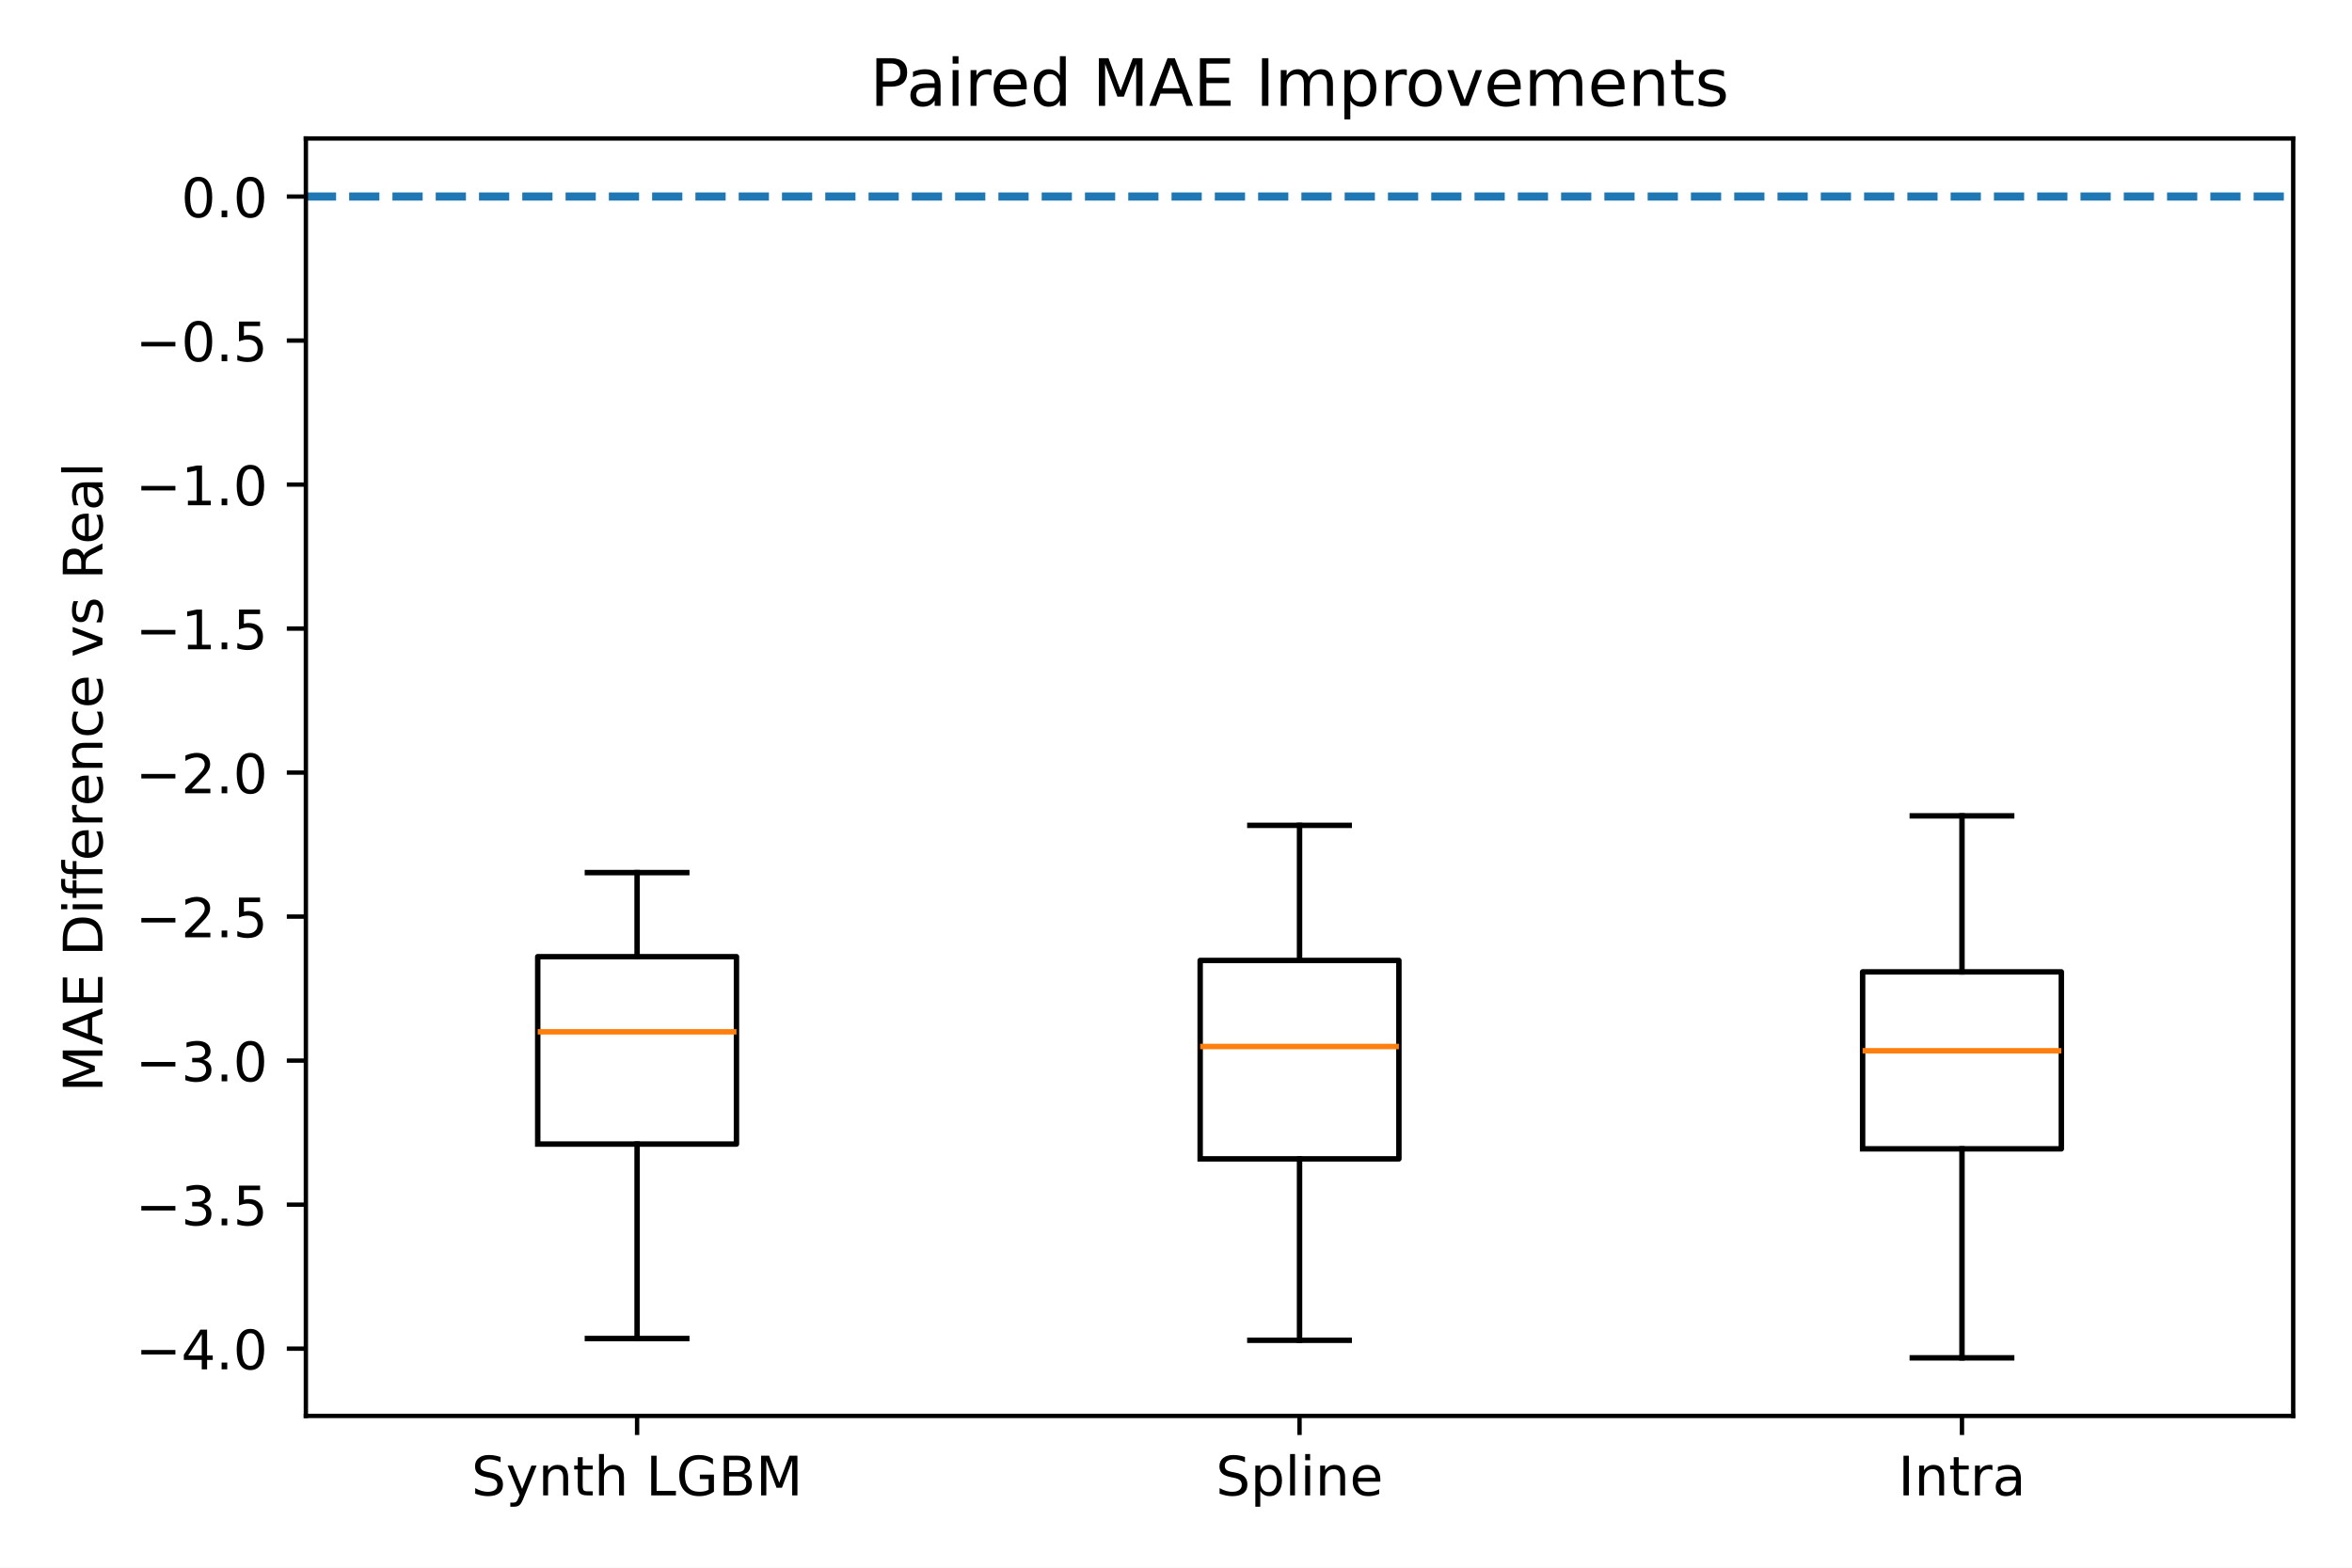
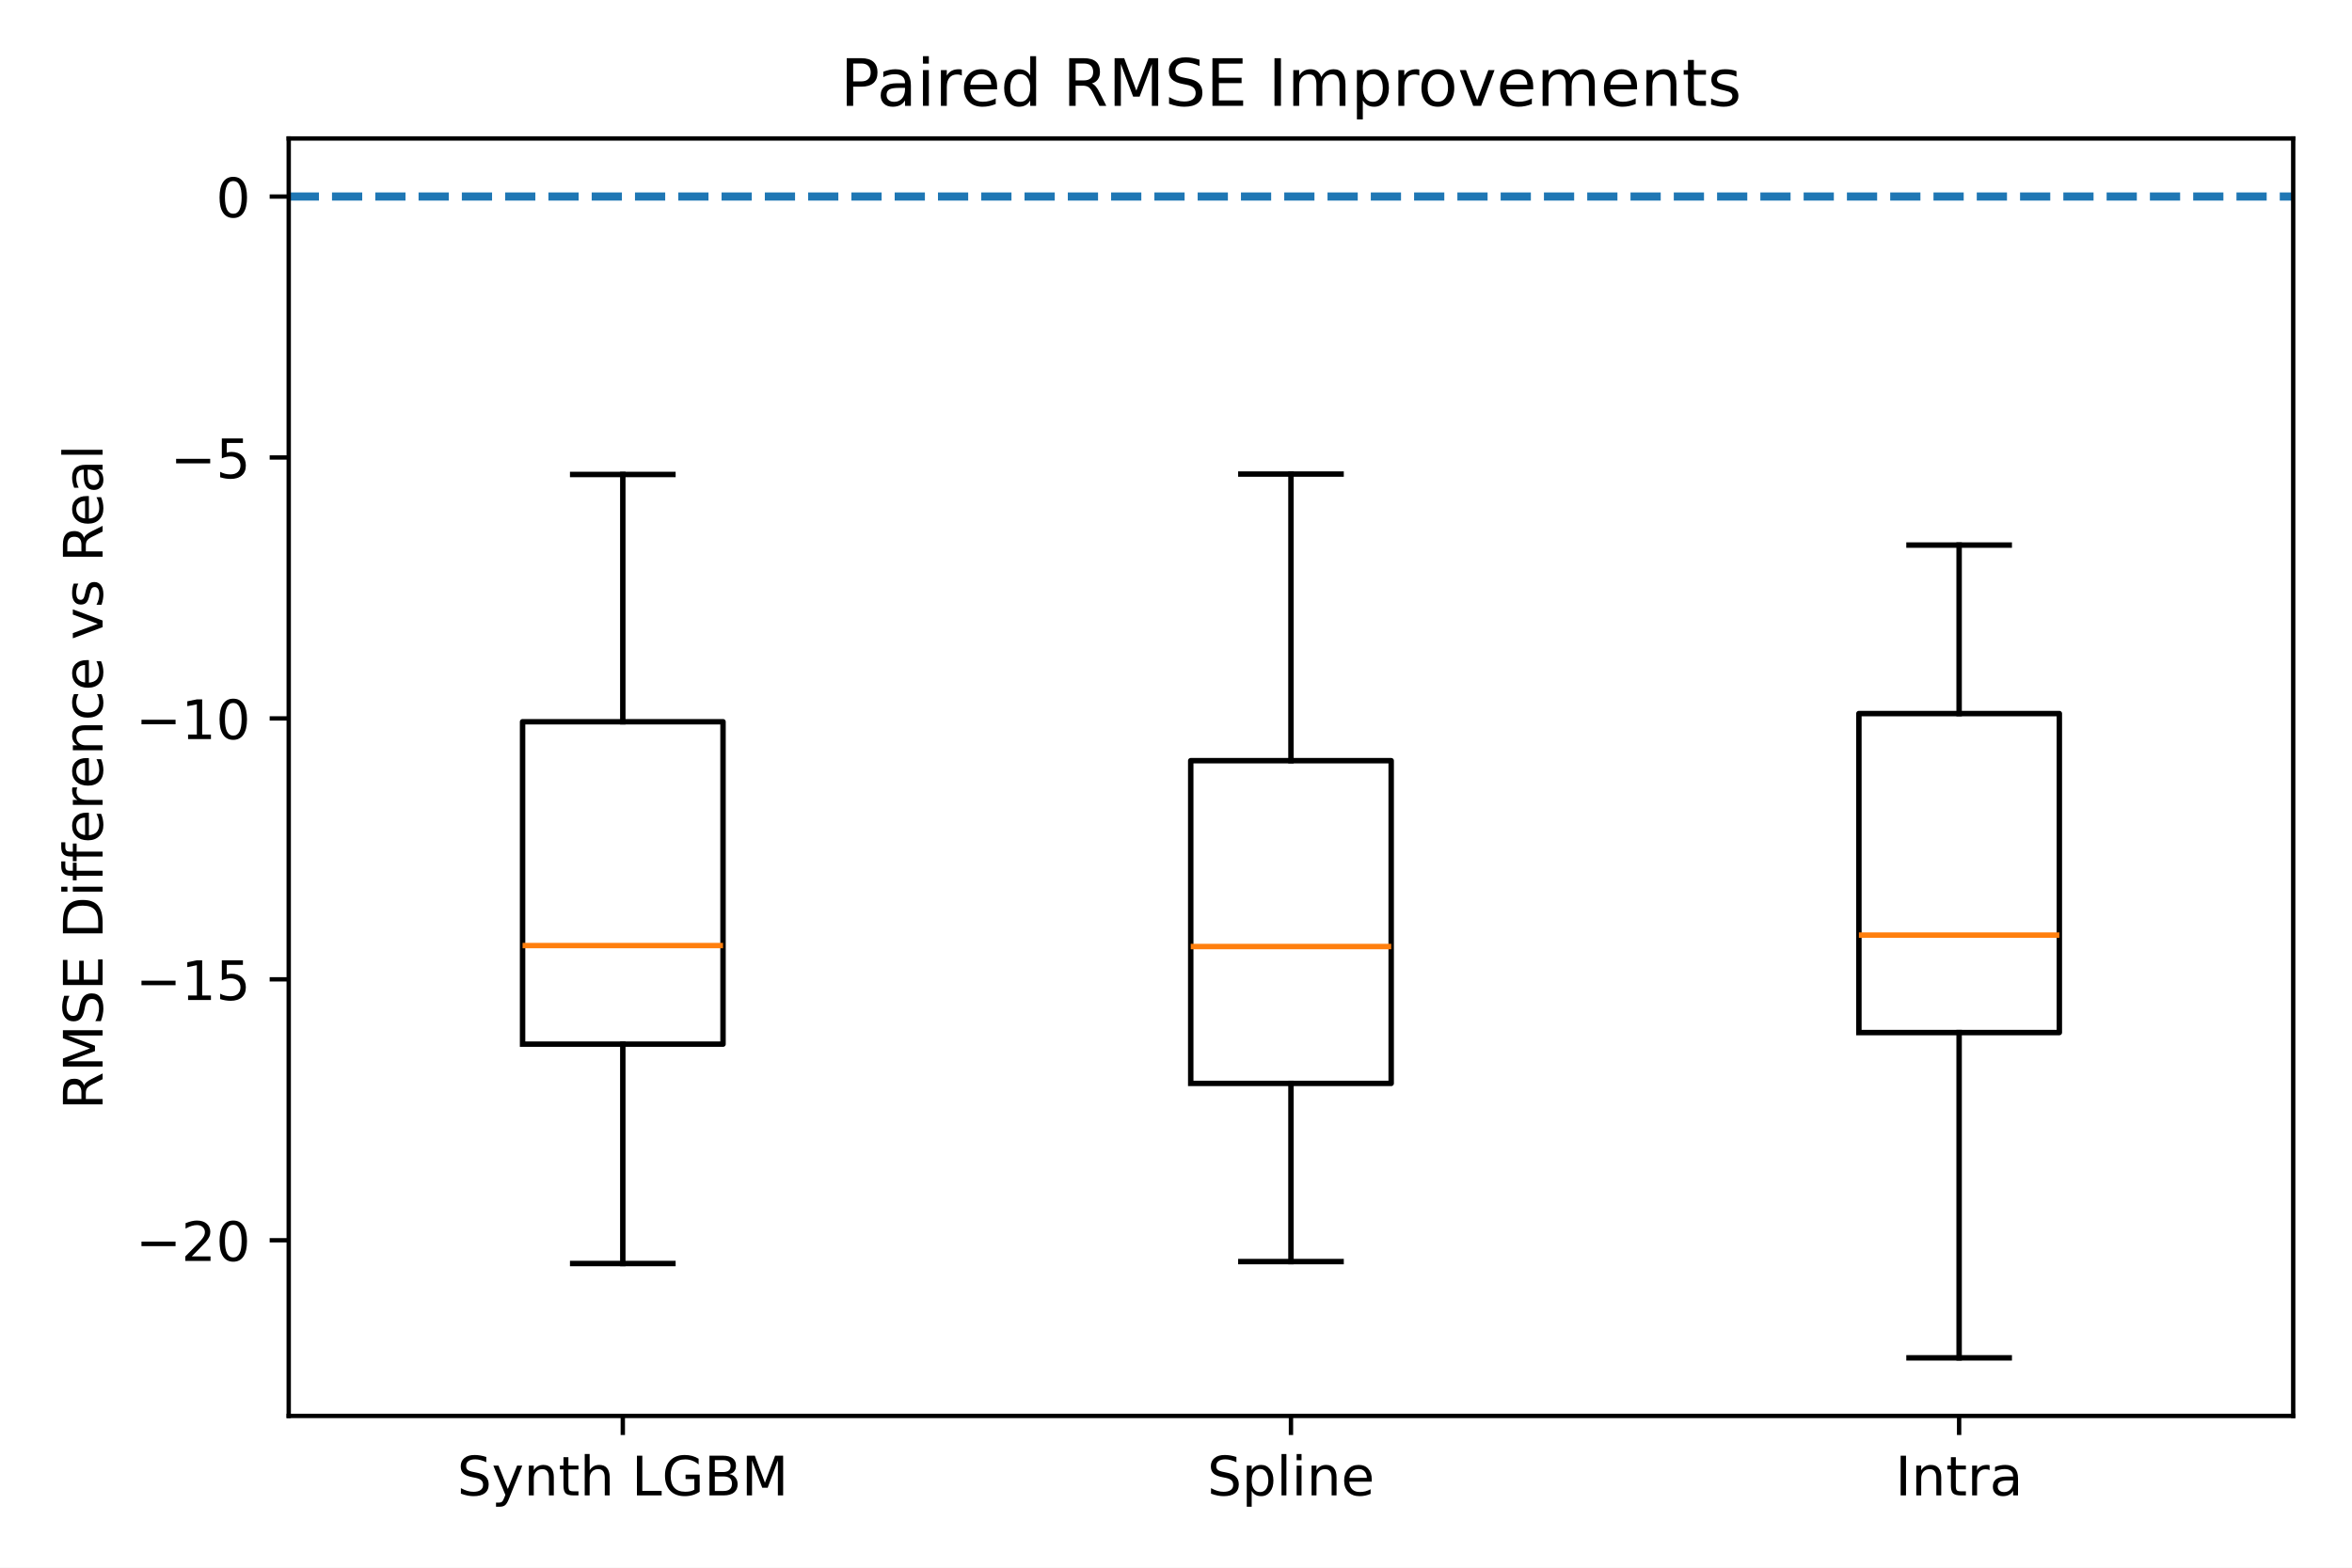
<svg xmlns="http://www.w3.org/2000/svg" xmlns:xlink="http://www.w3.org/1999/xlink" width="432pt" height="288pt" viewBox="0 0 432 288" version="1.1">
  <defs>
    <style type="text/css">*{stroke-linejoin: round; stroke-linecap: butt}</style>
  </defs>
  <g id="figure_1">
    <g id="patch_1">
      <path d="M 0 288  L 432 288  L 432 0  L 0 0  z " style="fill: #ffffff" />
    </g>
    <g id="axes_1">
      <g id="patch_2">
-         <path d="M 56.18 260.12  L 421.2 260.12  L 421.2 25.44  L 56.18 25.44  z " style="fill: #ffffff" />
+         <path d="M 53.03 260.12  L 421.2 260.12  L 421.2 25.44  L 53.03 25.44  z " style="fill: #ffffff" />
      </g>
      <g id="matplotlib.axis_1">
        <g id="xtick_1">
          <g id="line2d_1">
            <defs>
-               <path id="me9c36e8ede" d="M 0 0  L 0 3.5  " style="stroke: #000000; stroke-width: 0.8" />
+               <path id="m89be395b38" d="M 0 0  L 0 3.5  " style="stroke: #000000; stroke-width: 0.8" />
            </defs>
            <g>
-               <use xlink:href="#me9c36e8ede" x="117.017" y="260.12" style="stroke: #000000; stroke-width: 0.8" />
+               <use xlink:href="#m89be395b38" x="114.392" y="260.12" style="stroke: #000000; stroke-width: 0.8" />
            </g>
          </g>
          <g id="text_1">
-             <g transform="translate(86.59167 274.7184) scale(0.1 -0.1)">
+             <g transform="translate(83.96667 274.7184) scale(0.1 -0.1)">
              <defs>
                <path id="DejaVuSans-53" d="M 3425 4513  L 3425 3897  Q 3066 4069 2747 4153  Q 2428 4238 2131 4238  Q 1616 4238 1336 4038  Q 1056 3838 1056 3469  Q 1056 3159 1242 3001  Q 1428 2844 1947 2747  L 2328 2669  Q 3034 2534 3370 2195  Q 3706 1856 3706 1288  Q 3706 609 3251 259  Q 2797 -91 1919 -91  Q 1588 -91 1214 -16  Q 841 59 441 206  L 441 856  Q 825 641 1194 531  Q 1563 422 1919 422  Q 2459 422 2753 634  Q 3047 847 3047 1241  Q 3047 1584 2836 1778  Q 2625 1972 2144 2069  L 1759 2144  Q 1053 2284 737 2584  Q 422 2884 422 3419  Q 422 4038 858 4394  Q 1294 4750 2059 4750  Q 2388 4750 2728 4690  Q 3069 4631 3425 4513  z " transform="scale(0.015625)" />
                <path id="DejaVuSans-79" d="M 2059 -325  Q 1816 -950 1584 -1140  Q 1353 -1331 966 -1331  L 506 -1331  L 506 -850  L 844 -850  Q 1081 -850 1212 -737  Q 1344 -625 1503 -206  L 1606 56  L 191 3500  L 800 3500  L 1894 763  L 2988 3500  L 3597 3500  L 2059 -325  z " transform="scale(0.015625)" />
                <path id="DejaVuSans-6e" d="M 3513 2113  L 3513 0  L 2938 0  L 2938 2094  Q 2938 2591 2744 2837  Q 2550 3084 2163 3084  Q 1697 3084 1428 2787  Q 1159 2491 1159 1978  L 1159 0  L 581 0  L 581 3500  L 1159 3500  L 1159 2956  Q 1366 3272 1645 3428  Q 1925 3584 2291 3584  Q 2894 3584 3203 3211  Q 3513 2838 3513 2113  z " transform="scale(0.015625)" />
                <path id="DejaVuSans-74" d="M 1172 4494  L 1172 3500  L 2356 3500  L 2356 3053  L 1172 3053  L 1172 1153  Q 1172 725 1289 603  Q 1406 481 1766 481  L 2356 481  L 2356 0  L 1766 0  Q 1100 0 847 248  Q 594 497 594 1153  L 594 3053  L 172 3053  L 172 3500  L 594 3500  L 594 4494  L 1172 4494  z " transform="scale(0.015625)" />
                <path id="DejaVuSans-68" d="M 3513 2113  L 3513 0  L 2938 0  L 2938 2094  Q 2938 2591 2744 2837  Q 2550 3084 2163 3084  Q 1697 3084 1428 2787  Q 1159 2491 1159 1978  L 1159 0  L 581 0  L 581 4863  L 1159 4863  L 1159 2956  Q 1366 3272 1645 3428  Q 1925 3584 2291 3584  Q 2894 3584 3203 3211  Q 3513 2838 3513 2113  z " transform="scale(0.015625)" />
                <path id="DejaVuSans-20" transform="scale(0.015625)" />
                <path id="DejaVuSans-4c" d="M 628 4666  L 1259 4666  L 1259 531  L 3531 531  L 3531 0  L 628 0  L 628 4666  z " transform="scale(0.015625)" />
                <path id="DejaVuSans-47" d="M 3809 666  L 3809 1919  L 2778 1919  L 2778 2438  L 4434 2438  L 4434 434  Q 4069 175 3628 42  Q 3188 -91 2688 -91  Q 1594 -91 976 548  Q 359 1188 359 2328  Q 359 3472 976 4111  Q 1594 4750 2688 4750  Q 3144 4750 3555 4637  Q 3966 4525 4313 4306  L 4313 3634  Q 3963 3931 3569 4081  Q 3175 4231 2741 4231  Q 1884 4231 1454 3753  Q 1025 3275 1025 2328  Q 1025 1384 1454 906  Q 1884 428 2741 428  Q 3075 428 3337 486  Q 3600 544 3809 666  z " transform="scale(0.015625)" />
                <path id="DejaVuSans-42" d="M 1259 2228  L 1259 519  L 2272 519  Q 2781 519 3026 730  Q 3272 941 3272 1375  Q 3272 1813 3026 2020  Q 2781 2228 2272 2228  L 1259 2228  z M 1259 4147  L 1259 2741  L 2194 2741  Q 2656 2741 2882 2914  Q 3109 3088 3109 3444  Q 3109 3797 2882 3972  Q 2656 4147 2194 4147  L 1259 4147  z M 628 4666  L 2241 4666  Q 2963 4666 3353 4366  Q 3744 4066 3744 3513  Q 3744 3084 3544 2831  Q 3344 2578 2956 2516  Q 3422 2416 3680 2098  Q 3938 1781 3938 1306  Q 3938 681 3513 340  Q 3088 0 2303 0  L 628 0  L 628 4666  z " transform="scale(0.015625)" />
                <path id="DejaVuSans-4d" d="M 628 4666  L 1569 4666  L 2759 1491  L 3956 4666  L 4897 4666  L 4897 0  L 4281 0  L 4281 4097  L 3078 897  L 2444 897  L 1241 4097  L 1241 0  L 628 0  L 628 4666  z " transform="scale(0.015625)" />
              </defs>
              <use xlink:href="#DejaVuSans-53" />
              <use xlink:href="#DejaVuSans-79" transform="translate(63.47656 0)" />
              <use xlink:href="#DejaVuSans-6e" transform="translate(122.6562 0)" />
              <use xlink:href="#DejaVuSans-74" transform="translate(186.0352 0)" />
              <use xlink:href="#DejaVuSans-68" transform="translate(225.2441 0)" />
              <use xlink:href="#DejaVuSans-20" transform="translate(288.623 0)" />
              <use xlink:href="#DejaVuSans-4c" transform="translate(320.4102 0)" />
              <use xlink:href="#DejaVuSans-47" transform="translate(376.123 0)" />
              <use xlink:href="#DejaVuSans-42" transform="translate(453.6133 0)" />
              <use xlink:href="#DejaVuSans-4d" transform="translate(522.2168 0)" />
            </g>
          </g>
        </g>
        <g id="xtick_2">
          <g id="line2d_2">
            <g>
-               <use xlink:href="#me9c36e8ede" x="238.69" y="260.12" style="stroke: #000000; stroke-width: 0.8" />
+               <use xlink:href="#m89be395b38" x="237.115" y="260.12" style="stroke: #000000; stroke-width: 0.8" />
            </g>
          </g>
          <g id="text_2">
-             <g transform="translate(223.3181 274.7184) scale(0.1 -0.1)">
+             <g transform="translate(221.7431 274.7184) scale(0.1 -0.1)">
              <defs>
                <path id="DejaVuSans-70" d="M 1159 525  L 1159 -1331  L 581 -1331  L 581 3500  L 1159 3500  L 1159 2969  Q 1341 3281 1617 3432  Q 1894 3584 2278 3584  Q 2916 3584 3314 3078  Q 3713 2572 3713 1747  Q 3713 922 3314 415  Q 2916 -91 2278 -91  Q 1894 -91 1617 61  Q 1341 213 1159 525  z M 3116 1747  Q 3116 2381 2855 2742  Q 2594 3103 2138 3103  Q 1681 3103 1420 2742  Q 1159 2381 1159 1747  Q 1159 1113 1420 752  Q 1681 391 2138 391  Q 2594 391 2855 752  Q 3116 1113 3116 1747  z " transform="scale(0.015625)" />
                <path id="DejaVuSans-6c" d="M 603 4863  L 1178 4863  L 1178 0  L 603 0  L 603 4863  z " transform="scale(0.015625)" />
                <path id="DejaVuSans-69" d="M 603 3500  L 1178 3500  L 1178 0  L 603 0  L 603 3500  z M 603 4863  L 1178 4863  L 1178 4134  L 603 4134  L 603 4863  z " transform="scale(0.015625)" />
                <path id="DejaVuSans-65" d="M 3597 1894  L 3597 1613  L 953 1613  Q 991 1019 1311 708  Q 1631 397 2203 397  Q 2534 397 2845 478  Q 3156 559 3463 722  L 3463 178  Q 3153 47 2828 -22  Q 2503 -91 2169 -91  Q 1331 -91 842 396  Q 353 884 353 1716  Q 353 2575 817 3079  Q 1281 3584 2069 3584  Q 2775 3584 3186 3129  Q 3597 2675 3597 1894  z M 3022 2063  Q 3016 2534 2758 2815  Q 2500 3097 2075 3097  Q 1594 3097 1305 2825  Q 1016 2553 972 2059  L 3022 2063  z " transform="scale(0.015625)" />
              </defs>
              <use xlink:href="#DejaVuSans-53" />
              <use xlink:href="#DejaVuSans-70" transform="translate(63.47656 0)" />
              <use xlink:href="#DejaVuSans-6c" transform="translate(126.9531 0)" />
              <use xlink:href="#DejaVuSans-69" transform="translate(154.7363 0)" />
              <use xlink:href="#DejaVuSans-6e" transform="translate(182.5195 0)" />
              <use xlink:href="#DejaVuSans-65" transform="translate(245.8984 0)" />
            </g>
          </g>
        </g>
        <g id="xtick_3">
          <g id="line2d_3">
            <g>
-               <use xlink:href="#me9c36e8ede" x="360.363" y="260.12" style="stroke: #000000; stroke-width: 0.8" />
+               <use xlink:href="#m89be395b38" x="359.838" y="260.12" style="stroke: #000000; stroke-width: 0.8" />
            </g>
          </g>
          <g id="text_3">
-             <g transform="translate(348.6399 274.7184) scale(0.1 -0.1)">
+             <g transform="translate(348.1149 274.7184) scale(0.1 -0.1)">
              <defs>
                <path id="DejaVuSans-49" d="M 628 4666  L 1259 4666  L 1259 0  L 628 0  L 628 4666  z " transform="scale(0.015625)" />
                <path id="DejaVuSans-72" d="M 2631 2963  Q 2534 3019 2420 3045  Q 2306 3072 2169 3072  Q 1681 3072 1420 2755  Q 1159 2438 1159 1844  L 1159 0  L 581 0  L 581 3500  L 1159 3500  L 1159 2956  Q 1341 3275 1631 3429  Q 1922 3584 2338 3584  Q 2397 3584 2469 3576  Q 2541 3569 2628 3553  L 2631 2963  z " transform="scale(0.015625)" />
                <path id="DejaVuSans-61" d="M 2194 1759  Q 1497 1759 1228 1600  Q 959 1441 959 1056  Q 959 750 1161 570  Q 1363 391 1709 391  Q 2188 391 2477 730  Q 2766 1069 2766 1631  L 2766 1759  L 2194 1759  z M 3341 1997  L 3341 0  L 2766 0  L 2766 531  Q 2569 213 2275 61  Q 1981 -91 1556 -91  Q 1019 -91 701 211  Q 384 513 384 1019  Q 384 1609 779 1909  Q 1175 2209 1959 2209  L 2766 2209  L 2766 2266  Q 2766 2663 2505 2880  Q 2244 3097 1772 3097  Q 1472 3097 1187 3025  Q 903 2953 641 2809  L 641 3341  Q 956 3463 1253 3523  Q 1550 3584 1831 3584  Q 2591 3584 2966 3190  Q 3341 2797 3341 1997  z " transform="scale(0.015625)" />
              </defs>
              <use xlink:href="#DejaVuSans-49" />
              <use xlink:href="#DejaVuSans-6e" transform="translate(29.49219 0)" />
              <use xlink:href="#DejaVuSans-74" transform="translate(92.87109 0)" />
              <use xlink:href="#DejaVuSans-72" transform="translate(132.0801 0)" />
              <use xlink:href="#DejaVuSans-61" transform="translate(173.1934 0)" />
            </g>
          </g>
        </g>
      </g>
      <g id="matplotlib.axis_2">
        <g id="ytick_1">
          <g id="line2d_4">
            <defs>
-               <path id="m8038efb000" d="M 0 0  L -3.5 0  " style="stroke: #000000; stroke-width: 0.8" />
+               <path id="mcb63cc8523" d="M 0 0  L -3.5 0  " style="stroke: #000000; stroke-width: 0.8" />
            </defs>
            <g>
-               <use xlink:href="#m8038efb000" x="56.18" y="247.758" style="stroke: #000000; stroke-width: 0.8" />
+               <use xlink:href="#mcb63cc8523" x="53.03" y="227.848" style="stroke: #000000; stroke-width: 0.8" />
            </g>
          </g>
          <g id="text_4">
-             <g transform="translate(24.89719 251.5571) scale(0.1 -0.1)">
+             <g transform="translate(24.92531 231.6476) scale(0.1 -0.1)">
              <defs>
                <path id="DejaVuSans-2212" d="M 678 2272  L 4684 2272  L 4684 1741  L 678 1741  L 678 2272  z " transform="scale(0.015625)" />
-                 <path id="DejaVuSans-34" d="M 2419 4116  L 825 1625  L 2419 1625  L 2419 4116  z M 2253 4666  L 3047 4666  L 3047 1625  L 3713 1625  L 3713 1100  L 3047 1100  L 3047 0  L 2419 0  L 2419 1100  L 313 1100  L 313 1709  L 2253 4666  z " transform="scale(0.015625)" />
-                 <path id="DejaVuSans-2e" d="M 684 794  L 1344 794  L 1344 0  L 684 0  L 684 794  z " transform="scale(0.015625)" />
+                 <path id="DejaVuSans-32" d="M 1228 531  L 3431 531  L 3431 0  L 469 0  L 469 531  Q 828 903 1448 1529  Q 2069 2156 2228 2338  Q 2531 2678 2651 2914  Q 2772 3150 2772 3378  Q 2772 3750 2511 3984  Q 2250 4219 1831 4219  Q 1534 4219 1204 4116  Q 875 4013 500 3803  L 500 4441  Q 881 4594 1212 4672  Q 1544 4750 1819 4750  Q 2544 4750 2975 4387  Q 3406 4025 3406 3419  Q 3406 3131 3298 2873  Q 3191 2616 2906 2266  Q 2828 2175 2409 1742  Q 1991 1309 1228 531  z " transform="scale(0.015625)" />
                <path id="DejaVuSans-30" d="M 2034 4250  Q 1547 4250 1301 3770  Q 1056 3291 1056 2328  Q 1056 1369 1301 889  Q 1547 409 2034 409  Q 2525 409 2770 889  Q 3016 1369 3016 2328  Q 3016 3291 2770 3770  Q 2525 4250 2034 4250  z M 2034 4750  Q 2819 4750 3233 4129  Q 3647 3509 3647 2328  Q 3647 1150 3233 529  Q 2819 -91 2034 -91  Q 1250 -91 836 529  Q 422 1150 422 2328  Q 422 3509 836 4129  Q 1250 4750 2034 4750  z " transform="scale(0.015625)" />
              </defs>
              <use xlink:href="#DejaVuSans-2212" />
-               <use xlink:href="#DejaVuSans-34" transform="translate(83.78906 0)" />
-               <use xlink:href="#DejaVuSans-2e" transform="translate(147.4121 0)" />
-               <use xlink:href="#DejaVuSans-30" transform="translate(179.1992 0)" />
+               <use xlink:href="#DejaVuSans-32" transform="translate(83.78906 0)" />
+               <use xlink:href="#DejaVuSans-30" transform="translate(147.4121 0)" />
            </g>
          </g>
        </g>
        <g id="ytick_2">
          <g id="line2d_5">
            <g>
-               <use xlink:href="#m8038efb000" x="56.18" y="221.302" style="stroke: #000000; stroke-width: 0.8" />
+               <use xlink:href="#mcb63cc8523" x="53.03" y="179.913" style="stroke: #000000; stroke-width: 0.8" />
            </g>
          </g>
          <g id="text_5">
-             <g transform="translate(24.89719 225.1008) scale(0.1 -0.1)">
-               <defs>
-                 <path id="DejaVuSans-33" d="M 2597 2516  Q 3050 2419 3304 2112  Q 3559 1806 3559 1356  Q 3559 666 3084 287  Q 2609 -91 1734 -91  Q 1441 -91 1130 -33  Q 819 25 488 141  L 488 750  Q 750 597 1062 519  Q 1375 441 1716 441  Q 2309 441 2620 675  Q 2931 909 2931 1356  Q 2931 1769 2642 2001  Q 2353 2234 1838 2234  L 1294 2234  L 1294 2753  L 1863 2753  Q 2328 2753 2575 2939  Q 2822 3125 2822 3475  Q 2822 3834 2567 4026  Q 2313 4219 1838 4219  Q 1578 4219 1281 4162  Q 984 4106 628 3988  L 628 4550  Q 988 4650 1302 4700  Q 1616 4750 1894 4750  Q 2613 4750 3031 4423  Q 3450 4097 3450 3541  Q 3450 3153 3228 2886  Q 3006 2619 2597 2516  z " transform="scale(0.015625)" />
+             <g transform="translate(24.92531 183.7123) scale(0.1 -0.1)">
+               <defs>
+                 <path id="DejaVuSans-31" d="M 794 531  L 1825 531  L 1825 4091  L 703 3866  L 703 4441  L 1819 4666  L 2450 4666  L 2450 531  L 3481 531  L 3481 0  L 794 0  L 794 531  z " transform="scale(0.015625)" />
                <path id="DejaVuSans-35" d="M 691 4666  L 3169 4666  L 3169 4134  L 1269 4134  L 1269 2991  Q 1406 3038 1543 3061  Q 1681 3084 1819 3084  Q 2600 3084 3056 2656  Q 3513 2228 3513 1497  Q 3513 744 3044 326  Q 2575 -91 1722 -91  Q 1428 -91 1123 -41  Q 819 9 494 109  L 494 744  Q 775 591 1075 516  Q 1375 441 1709 441  Q 2250 441 2565 725  Q 2881 1009 2881 1497  Q 2881 1984 2565 2268  Q 2250 2553 1709 2553  Q 1456 2553 1204 2497  Q 953 2441 691 2322  L 691 4666  z " transform="scale(0.015625)" />
              </defs>
              <use xlink:href="#DejaVuSans-2212" />
-               <use xlink:href="#DejaVuSans-33" transform="translate(83.78906 0)" />
-               <use xlink:href="#DejaVuSans-2e" transform="translate(147.4121 0)" />
-               <use xlink:href="#DejaVuSans-35" transform="translate(179.1992 0)" />
+               <use xlink:href="#DejaVuSans-31" transform="translate(83.78906 0)" />
+               <use xlink:href="#DejaVuSans-35" transform="translate(147.4121 0)" />
            </g>
          </g>
        </g>
        <g id="ytick_3">
          <g id="line2d_6">
            <g>
-               <use xlink:href="#m8038efb000" x="56.18" y="194.845" style="stroke: #000000; stroke-width: 0.8" />
+               <use xlink:href="#mcb63cc8523" x="53.03" y="131.978" style="stroke: #000000; stroke-width: 0.8" />
            </g>
          </g>
          <g id="text_6">
-             <g transform="translate(24.89719 198.6444) scale(0.1 -0.1)">
+             <g transform="translate(24.92531 135.777) scale(0.1 -0.1)">
              <use xlink:href="#DejaVuSans-2212" />
-               <use xlink:href="#DejaVuSans-33" transform="translate(83.78906 0)" />
-               <use xlink:href="#DejaVuSans-2e" transform="translate(147.4121 0)" />
-               <use xlink:href="#DejaVuSans-30" transform="translate(179.1992 0)" />
+               <use xlink:href="#DejaVuSans-31" transform="translate(83.78906 0)" />
+               <use xlink:href="#DejaVuSans-30" transform="translate(147.4121 0)" />
            </g>
          </g>
        </g>
        <g id="ytick_4">
          <g id="line2d_7">
            <g>
-               <use xlink:href="#m8038efb000" x="56.18" y="168.389" style="stroke: #000000; stroke-width: 0.8" />
+               <use xlink:href="#mcb63cc8523" x="53.03" y="84.043" style="stroke: #000000; stroke-width: 0.8" />
            </g>
          </g>
          <g id="text_7">
-             <g transform="translate(24.89719 172.1881) scale(0.1 -0.1)">
-               <defs>
-                 <path id="DejaVuSans-32" d="M 1228 531  L 3431 531  L 3431 0  L 469 0  L 469 531  Q 828 903 1448 1529  Q 2069 2156 2228 2338  Q 2531 2678 2651 2914  Q 2772 3150 2772 3378  Q 2772 3750 2511 3984  Q 2250 4219 1831 4219  Q 1534 4219 1204 4116  Q 875 4013 500 3803  L 500 4441  Q 881 4594 1212 4672  Q 1544 4750 1819 4750  Q 2544 4750 2975 4387  Q 3406 4025 3406 3419  Q 3406 3131 3298 2873  Q 3191 2616 2906 2266  Q 2828 2175 2409 1742  Q 1991 1309 1228 531  z " transform="scale(0.015625)" />
-               </defs>
+             <g transform="translate(31.28781 87.84177) scale(0.1 -0.1)">
              <use xlink:href="#DejaVuSans-2212" />
-               <use xlink:href="#DejaVuSans-32" transform="translate(83.78906 0)" />
-               <use xlink:href="#DejaVuSans-2e" transform="translate(147.4121 0)" />
-               <use xlink:href="#DejaVuSans-35" transform="translate(179.1992 0)" />
+               <use xlink:href="#DejaVuSans-35" transform="translate(83.78906 0)" />
            </g>
          </g>
        </g>
        <g id="ytick_5">
          <g id="line2d_8">
            <g>
-               <use xlink:href="#m8038efb000" x="56.18" y="141.933" style="stroke: #000000; stroke-width: 0.8" />
+               <use xlink:href="#mcb63cc8523" x="53.03" y="36.107" style="stroke: #000000; stroke-width: 0.8" />
            </g>
          </g>
          <g id="text_8">
-             <g transform="translate(24.89719 145.7318) scale(0.1 -0.1)">
-               <use xlink:href="#DejaVuSans-2212" />
-               <use xlink:href="#DejaVuSans-32" transform="translate(83.78906 0)" />
-               <use xlink:href="#DejaVuSans-2e" transform="translate(147.4121 0)" />
-               <use xlink:href="#DejaVuSans-30" transform="translate(179.1992 0)" />
-             </g>
-           </g>
-         </g>
-         <g id="ytick_6">
-           <g id="line2d_9">
-             <g>
-               <use xlink:href="#m8038efb000" x="56.18" y="115.476" style="stroke: #000000; stroke-width: 0.8" />
-             </g>
-           </g>
-           <g id="text_9">
-             <g transform="translate(24.89719 119.2755) scale(0.1 -0.1)">
-               <defs>
-                 <path id="DejaVuSans-31" d="M 794 531  L 1825 531  L 1825 4091  L 703 3866  L 703 4441  L 1819 4666  L 2450 4666  L 2450 531  L 3481 531  L 3481 0  L 794 0  L 794 531  z " transform="scale(0.015625)" />
-               </defs>
-               <use xlink:href="#DejaVuSans-2212" />
-               <use xlink:href="#DejaVuSans-31" transform="translate(83.78906 0)" />
-               <use xlink:href="#DejaVuSans-2e" transform="translate(147.4121 0)" />
-               <use xlink:href="#DejaVuSans-35" transform="translate(179.1992 0)" />
-             </g>
-           </g>
-         </g>
-         <g id="ytick_7">
-           <g id="line2d_10">
-             <g>
-               <use xlink:href="#m8038efb000" x="56.18" y="89.02" style="stroke: #000000; stroke-width: 0.8" />
-             </g>
-           </g>
-           <g id="text_10">
-             <g transform="translate(24.89719 92.81914) scale(0.1 -0.1)">
-               <use xlink:href="#DejaVuSans-2212" />
-               <use xlink:href="#DejaVuSans-31" transform="translate(83.78906 0)" />
-               <use xlink:href="#DejaVuSans-2e" transform="translate(147.4121 0)" />
-               <use xlink:href="#DejaVuSans-30" transform="translate(179.1992 0)" />
-             </g>
-           </g>
-         </g>
-         <g id="ytick_8">
-           <g id="line2d_11">
-             <g>
-               <use xlink:href="#m8038efb000" x="56.18" y="62.564" style="stroke: #000000; stroke-width: 0.8" />
-             </g>
-           </g>
-           <g id="text_11">
-             <g transform="translate(24.89719 66.36281) scale(0.1 -0.1)">
-               <use xlink:href="#DejaVuSans-2212" />
-               <use xlink:href="#DejaVuSans-30" transform="translate(83.78906 0)" />
-               <use xlink:href="#DejaVuSans-2e" transform="translate(147.4121 0)" />
-               <use xlink:href="#DejaVuSans-35" transform="translate(179.1992 0)" />
-             </g>
-           </g>
-         </g>
-         <g id="ytick_9">
-           <g id="line2d_12">
-             <g>
-               <use xlink:href="#m8038efb000" x="56.18" y="36.107" style="stroke: #000000; stroke-width: 0.8" />
-             </g>
-           </g>
-           <g id="text_12">
-             <g transform="translate(33.27687 39.90649) scale(0.1 -0.1)">
+             <g transform="translate(39.6675 39.90649) scale(0.1 -0.1)">
              <use xlink:href="#DejaVuSans-30" />
-               <use xlink:href="#DejaVuSans-2e" transform="translate(63.62305 0)" />
-               <use xlink:href="#DejaVuSans-30" transform="translate(95.41016 0)" />
-             </g>
-           </g>
-         </g>
-         <g id="text_13">
-           <g transform="translate(18.8175 200.6339) rotate(-90) scale(0.1 -0.1)">
+             </g>
+           </g>
+         </g>
+         <g id="text_9">
+           <g transform="translate(18.84562 203.862) rotate(-90) scale(0.1 -0.1)">
            <defs>
-               <path id="DejaVuSans-41" d="M 2188 4044  L 1331 1722  L 3047 1722  L 2188 4044  z M 1831 4666  L 2547 4666  L 4325 0  L 3669 0  L 3244 1197  L 1141 1197  L 716 0  L 50 0  L 1831 4666  z " transform="scale(0.015625)" />
+               <path id="DejaVuSans-52" d="M 2841 2188  Q 3044 2119 3236 1894  Q 3428 1669 3622 1275  L 4263 0  L 3584 0  L 2988 1197  Q 2756 1666 2539 1819  Q 2322 1972 1947 1972  L 1259 1972  L 1259 0  L 628 0  L 628 4666  L 2053 4666  Q 2853 4666 3247 4331  Q 3641 3997 3641 3322  Q 3641 2881 3436 2590  Q 3231 2300 2841 2188  z M 1259 4147  L 1259 2491  L 2053 2491  Q 2509 2491 2742 2702  Q 2975 2913 2975 3322  Q 2975 3731 2742 3939  Q 2509 4147 2053 4147  L 1259 4147  z " transform="scale(0.015625)" />
              <path id="DejaVuSans-45" d="M 628 4666  L 3578 4666  L 3578 4134  L 1259 4134  L 1259 2753  L 3481 2753  L 3481 2222  L 1259 2222  L 1259 531  L 3634 531  L 3634 0  L 628 0  L 628 4666  z " transform="scale(0.015625)" />
              <path id="DejaVuSans-44" d="M 1259 4147  L 1259 519  L 2022 519  Q 2988 519 3436 956  Q 3884 1394 3884 2338  Q 3884 3275 3436 3711  Q 2988 4147 2022 4147  L 1259 4147  z M 628 4666  L 1925 4666  Q 3281 4666 3915 4102  Q 4550 3538 4550 2338  Q 4550 1131 3912 565  Q 3275 0 1925 0  L 628 0  L 628 4666  z " transform="scale(0.015625)" />
              <path id="DejaVuSans-66" d="M 2375 4863  L 2375 4384  L 1825 4384  Q 1516 4384 1395 4259  Q 1275 4134 1275 3809  L 1275 3500  L 2222 3500  L 2222 3053  L 1275 3053  L 1275 0  L 697 0  L 697 3053  L 147 3053  L 147 3500  L 697 3500  L 697 3744  Q 697 4328 969 4595  Q 1241 4863 1831 4863  L 2375 4863  z " transform="scale(0.015625)" />
              <path id="DejaVuSans-63" d="M 3122 3366  L 3122 2828  Q 2878 2963 2633 3030  Q 2388 3097 2138 3097  Q 1578 3097 1268 2742  Q 959 2388 959 1747  Q 959 1106 1268 751  Q 1578 397 2138 397  Q 2388 397 2633 464  Q 2878 531 3122 666  L 3122 134  Q 2881 22 2623 -34  Q 2366 -91 2075 -91  Q 1284 -91 818 406  Q 353 903 353 1747  Q 353 2603 823 3093  Q 1294 3584 2113 3584  Q 2378 3584 2631 3529  Q 2884 3475 3122 3366  z " transform="scale(0.015625)" />
              <path id="DejaVuSans-76" d="M 191 3500  L 800 3500  L 1894 563  L 2988 3500  L 3597 3500  L 2284 0  L 1503 0  L 191 3500  z " transform="scale(0.015625)" />
              <path id="DejaVuSans-73" d="M 2834 3397  L 2834 2853  Q 2591 2978 2328 3040  Q 2066 3103 1784 3103  Q 1356 3103 1142 2972  Q 928 2841 928 2578  Q 928 2378 1081 2264  Q 1234 2150 1697 2047  L 1894 2003  Q 2506 1872 2764 1633  Q 3022 1394 3022 966  Q 3022 478 2636 193  Q 2250 -91 1575 -91  Q 1294 -91 989 -36  Q 684 19 347 128  L 347 722  Q 666 556 975 473  Q 1284 391 1588 391  Q 1994 391 2212 530  Q 2431 669 2431 922  Q 2431 1156 2273 1281  Q 2116 1406 1581 1522  L 1381 1569  Q 847 1681 609 1914  Q 372 2147 372 2553  Q 372 3047 722 3315  Q 1072 3584 1716 3584  Q 2034 3584 2315 3537  Q 2597 3491 2834 3397  z " transform="scale(0.015625)" />
-               <path id="DejaVuSans-52" d="M 2841 2188  Q 3044 2119 3236 1894  Q 3428 1669 3622 1275  L 4263 0  L 3584 0  L 2988 1197  Q 2756 1666 2539 1819  Q 2322 1972 1947 1972  L 1259 1972  L 1259 0  L 628 0  L 628 4666  L 2053 4666  Q 2853 4666 3247 4331  Q 3641 3997 3641 3322  Q 3641 2881 3436 2590  Q 3231 2300 2841 2188  z M 1259 4147  L 1259 2491  L 2053 2491  Q 2509 2491 2742 2702  Q 2975 2913 2975 3322  Q 2975 3731 2742 3939  Q 2509 4147 2053 4147  L 1259 4147  z " transform="scale(0.015625)" />
            </defs>
-             <use xlink:href="#DejaVuSans-4d" />
-             <use xlink:href="#DejaVuSans-41" transform="translate(86.2793 0)" />
-             <use xlink:href="#DejaVuSans-45" transform="translate(154.6875 0)" />
-             <use xlink:href="#DejaVuSans-20" transform="translate(217.8711 0)" />
-             <use xlink:href="#DejaVuSans-44" transform="translate(249.6582 0)" />
-             <use xlink:href="#DejaVuSans-69" transform="translate(326.6602 0)" />
-             <use xlink:href="#DejaVuSans-66" transform="translate(354.4434 0)" />
-             <use xlink:href="#DejaVuSans-66" transform="translate(389.6484 0)" />
-             <use xlink:href="#DejaVuSans-65" transform="translate(424.8535 0)" />
-             <use xlink:href="#DejaVuSans-72" transform="translate(486.377 0)" />
-             <use xlink:href="#DejaVuSans-65" transform="translate(525.2402 0)" />
-             <use xlink:href="#DejaVuSans-6e" transform="translate(586.7637 0)" />
-             <use xlink:href="#DejaVuSans-63" transform="translate(650.1426 0)" />
-             <use xlink:href="#DejaVuSans-65" transform="translate(705.123 0)" />
-             <use xlink:href="#DejaVuSans-20" transform="translate(766.6465 0)" />
-             <use xlink:href="#DejaVuSans-76" transform="translate(798.4336 0)" />
-             <use xlink:href="#DejaVuSans-73" transform="translate(857.6133 0)" />
-             <use xlink:href="#DejaVuSans-20" transform="translate(909.7129 0)" />
-             <use xlink:href="#DejaVuSans-52" transform="translate(941.5 0)" />
-             <use xlink:href="#DejaVuSans-65" transform="translate(1006.482 0)" />
-             <use xlink:href="#DejaVuSans-61" transform="translate(1068.006 0)" />
-             <use xlink:href="#DejaVuSans-6c" transform="translate(1129.285 0)" />
-           </g>
-         </g>
+             <use xlink:href="#DejaVuSans-52" />
+             <use xlink:href="#DejaVuSans-4d" transform="translate(69.48242 0)" />
+             <use xlink:href="#DejaVuSans-53" transform="translate(155.7617 0)" />
+             <use xlink:href="#DejaVuSans-45" transform="translate(219.2383 0)" />
+             <use xlink:href="#DejaVuSans-20" transform="translate(282.4219 0)" />
+             <use xlink:href="#DejaVuSans-44" transform="translate(314.209 0)" />
+             <use xlink:href="#DejaVuSans-69" transform="translate(391.2109 0)" />
+             <use xlink:href="#DejaVuSans-66" transform="translate(418.9941 0)" />
+             <use xlink:href="#DejaVuSans-66" transform="translate(454.1992 0)" />
+             <use xlink:href="#DejaVuSans-65" transform="translate(489.4043 0)" />
+             <use xlink:href="#DejaVuSans-72" transform="translate(550.9277 0)" />
+             <use xlink:href="#DejaVuSans-65" transform="translate(589.791 0)" />
+             <use xlink:href="#DejaVuSans-6e" transform="translate(651.3145 0)" />
+             <use xlink:href="#DejaVuSans-63" transform="translate(714.6934 0)" />
+             <use xlink:href="#DejaVuSans-65" transform="translate(769.6738 0)" />
+             <use xlink:href="#DejaVuSans-20" transform="translate(831.1973 0)" />
+             <use xlink:href="#DejaVuSans-76" transform="translate(862.9844 0)" />
+             <use xlink:href="#DejaVuSans-73" transform="translate(922.1641 0)" />
+             <use xlink:href="#DejaVuSans-20" transform="translate(974.2637 0)" />
+             <use xlink:href="#DejaVuSans-52" transform="translate(1006.051 0)" />
+             <use xlink:href="#DejaVuSans-65" transform="translate(1071.033 0)" />
+             <use xlink:href="#DejaVuSans-61" transform="translate(1132.557 0)" />
+             <use xlink:href="#DejaVuSans-6c" transform="translate(1193.836 0)" />
+           </g>
+         </g>
+       </g>
+       <g id="line2d_9">
+         <path d="M 95.983 191.819  L 132.8 191.819  L 132.8 132.594  L 95.983 132.594  L 95.983 191.819  " clip-path="url(#p8f670cc648)" style="fill: none; stroke: #000000; stroke-linecap: square" />
+       </g>
+       <g id="line2d_10">
+         <path d="M 114.392 191.819  L 114.392 232.126  " clip-path="url(#p8f670cc648)" style="fill: none; stroke: #000000; stroke-linecap: square" />
+       </g>
+       <g id="line2d_11">
+         <path d="M 114.392 132.594  L 114.392 87.166  " clip-path="url(#p8f670cc648)" style="fill: none; stroke: #000000; stroke-linecap: square" />
+       </g>
+       <g id="line2d_12">
+         <path d="M 105.187 232.126  L 123.596 232.126  " clip-path="url(#p8f670cc648)" style="fill: none; stroke: #000000; stroke-linecap: square" />
      </g>
      <g id="line2d_13">
-         <path d="M 98.766 210.176  L 135.268 210.176  L 135.268 175.75  L 98.766 175.75  L 98.766 210.176  " clip-path="url(#p86ed3a1623)" style="fill: none; stroke: #000000; stroke-linecap: square" />
-       </g>
-       <g id="line2d_14">
-         <path d="M 117.017 210.176  L 117.017 245.903  " clip-path="url(#p86ed3a1623)" style="fill: none; stroke: #000000; stroke-linecap: square" />
-       </g>
+         <path d="M 105.187 87.166  L 123.596 87.166  " clip-path="url(#p8f670cc648)" style="fill: none; stroke: #000000; stroke-linecap: square" />
+       </g>
+       <g id="line2d_14" />
      <g id="line2d_15">
-         <path d="M 117.017 175.75  L 117.017 160.303  " clip-path="url(#p86ed3a1623)" style="fill: none; stroke: #000000; stroke-linecap: square" />
+         <path d="M 218.707 199.032  L 255.524 199.032  L 255.524 139.746  L 218.707 139.746  L 218.707 199.032  " clip-path="url(#p8f670cc648)" style="fill: none; stroke: #000000; stroke-linecap: square" />
      </g>
      <g id="line2d_16">
-         <path d="M 107.891 245.903  L 126.142 245.903  " clip-path="url(#p86ed3a1623)" style="fill: none; stroke: #000000; stroke-linecap: square" />
+         <path d="M 237.115 199.032  L 237.115 231.768  " clip-path="url(#p8f670cc648)" style="fill: none; stroke: #000000; stroke-linecap: square" />
      </g>
      <g id="line2d_17">
-         <path d="M 107.891 160.303  L 126.142 160.303  " clip-path="url(#p86ed3a1623)" style="fill: none; stroke: #000000; stroke-linecap: square" />
-       </g>
-       <g id="line2d_18" />
+         <path d="M 237.115 139.746  L 237.115 87.091  " clip-path="url(#p8f670cc648)" style="fill: none; stroke: #000000; stroke-linecap: square" />
+       </g>
+       <g id="line2d_18">
+         <path d="M 227.911 231.768  L 246.319 231.768  " clip-path="url(#p8f670cc648)" style="fill: none; stroke: #000000; stroke-linecap: square" />
+       </g>
      <g id="line2d_19">
-         <path d="M 220.439 212.893  L 256.941 212.893  L 256.941 176.442  L 220.439 176.442  L 220.439 212.893  " clip-path="url(#p86ed3a1623)" style="fill: none; stroke: #000000; stroke-linecap: square" />
-       </g>
-       <g id="line2d_20">
-         <path d="M 238.69 212.893  L 238.69 246.228  " clip-path="url(#p86ed3a1623)" style="fill: none; stroke: #000000; stroke-linecap: square" />
-       </g>
+         <path d="M 227.911 87.091  L 246.319 87.091  " clip-path="url(#p8f670cc648)" style="fill: none; stroke: #000000; stroke-linecap: square" />
+       </g>
+       <g id="line2d_20" />
      <g id="line2d_21">
-         <path d="M 238.69 176.442  L 238.69 151.626  " clip-path="url(#p86ed3a1623)" style="fill: none; stroke: #000000; stroke-linecap: square" />
+         <path d="M 341.43 189.69  L 378.247 189.69  L 378.247 131.09  L 341.43 131.09  L 341.43 189.69  " clip-path="url(#p8f670cc648)" style="fill: none; stroke: #000000; stroke-linecap: square" />
      </g>
      <g id="line2d_22">
-         <path d="M 229.565 246.228  L 247.815 246.228  " clip-path="url(#p86ed3a1623)" style="fill: none; stroke: #000000; stroke-linecap: square" />
+         <path d="M 359.838 189.69  L 359.838 249.453  " clip-path="url(#p8f670cc648)" style="fill: none; stroke: #000000; stroke-linecap: square" />
      </g>
      <g id="line2d_23">
-         <path d="M 229.565 151.626  L 247.815 151.626  " clip-path="url(#p86ed3a1623)" style="fill: none; stroke: #000000; stroke-linecap: square" />
-       </g>
-       <g id="line2d_24" />
+         <path d="M 359.838 131.09  L 359.838 100.134  " clip-path="url(#p8f670cc648)" style="fill: none; stroke: #000000; stroke-linecap: square" />
+       </g>
+       <g id="line2d_24">
+         <path d="M 350.634 249.453  L 369.043 249.453  " clip-path="url(#p8f670cc648)" style="fill: none; stroke: #000000; stroke-linecap: square" />
+       </g>
      <g id="line2d_25">
-         <path d="M 342.112 211.053  L 378.614 211.053  L 378.614 178.545  L 342.112 178.545  L 342.112 211.053  " clip-path="url(#p86ed3a1623)" style="fill: none; stroke: #000000; stroke-linecap: square" />
-       </g>
-       <g id="line2d_26">
-         <path d="M 360.363 211.053  L 360.363 249.453  " clip-path="url(#p86ed3a1623)" style="fill: none; stroke: #000000; stroke-linecap: square" />
-       </g>
+         <path d="M 350.634 100.134  L 369.043 100.134  " clip-path="url(#p8f670cc648)" style="fill: none; stroke: #000000; stroke-linecap: square" />
+       </g>
+       <g id="line2d_26" />
      <g id="line2d_27">
-         <path d="M 360.363 178.545  L 360.363 149.882  " clip-path="url(#p86ed3a1623)" style="fill: none; stroke: #000000; stroke-linecap: square" />
+         <path d="M 53.03 36.107  L 421.2 36.107  " clip-path="url(#p8f670cc648)" style="fill: none; stroke-dasharray: 5.55,2.4; stroke-dashoffset: 0; stroke: #1f77b4; stroke-width: 1.5" />
      </g>
      <g id="line2d_28">
-         <path d="M 351.238 249.453  L 369.489 249.453  " clip-path="url(#p86ed3a1623)" style="fill: none; stroke: #000000; stroke-linecap: square" />
+         <path d="M 95.983 173.71  L 132.8 173.71  " clip-path="url(#p8f670cc648)" style="fill: none; stroke: #ff7f0e" />
      </g>
      <g id="line2d_29">
-         <path d="M 351.238 149.882  L 369.489 149.882  " clip-path="url(#p86ed3a1623)" style="fill: none; stroke: #000000; stroke-linecap: square" />
-       </g>
-       <g id="line2d_30" />
-       <g id="line2d_31">
-         <path d="M 56.18 36.107  L 421.2 36.107  " clip-path="url(#p86ed3a1623)" style="fill: none; stroke-dasharray: 5.55,2.4; stroke-dashoffset: 0; stroke: #1f77b4; stroke-width: 1.5" />
-       </g>
-       <g id="line2d_32">
-         <path d="M 98.766 189.555  L 135.268 189.555  " clip-path="url(#p86ed3a1623)" style="fill: none; stroke: #ff7f0e" />
-       </g>
-       <g id="line2d_33">
-         <path d="M 220.439 192.249  L 256.941 192.249  " clip-path="url(#p86ed3a1623)" style="fill: none; stroke: #ff7f0e" />
-       </g>
-       <g id="line2d_34">
-         <path d="M 342.112 193.034  L 378.614 193.034  " clip-path="url(#p86ed3a1623)" style="fill: none; stroke: #ff7f0e" />
+         <path d="M 218.707 173.892  L 255.524 173.892  " clip-path="url(#p8f670cc648)" style="fill: none; stroke: #ff7f0e" />
+       </g>
+       <g id="line2d_30">
+         <path d="M 341.43 171.791  L 378.247 171.791  " clip-path="url(#p8f670cc648)" style="fill: none; stroke: #ff7f0e" />
      </g>
      <g id="patch_3">
-         <path d="M 56.18 260.12  L 56.18 25.44  " style="fill: none; stroke: #000000; stroke-width: 0.8; stroke-linejoin: miter; stroke-linecap: square" />
+         <path d="M 53.03 260.12  L 53.03 25.44  " style="fill: none; stroke: #000000; stroke-width: 0.8; stroke-linejoin: miter; stroke-linecap: square" />
      </g>
      <g id="patch_4">
        <path d="M 421.2 260.12  L 421.2 25.44  " style="fill: none; stroke: #000000; stroke-width: 0.8; stroke-linejoin: miter; stroke-linecap: square" />
      </g>
      <g id="patch_5">
-         <path d="M 56.18 260.12  L 421.2 260.12  " style="fill: none; stroke: #000000; stroke-width: 0.8; stroke-linejoin: miter; stroke-linecap: square" />
+         <path d="M 53.03 260.12  L 421.2 260.12  " style="fill: none; stroke: #000000; stroke-width: 0.8; stroke-linejoin: miter; stroke-linecap: square" />
      </g>
      <g id="patch_6">
-         <path d="M 56.18 25.44  L 421.2 25.44  " style="fill: none; stroke: #000000; stroke-width: 0.8; stroke-linejoin: miter; stroke-linecap: square" />
-       </g>
-       <g id="text_14">
-         <g transform="translate(159.7937 19.44) scale(0.12 -0.12)">
+         <path d="M 53.03 25.44  L 421.2 25.44  " style="fill: none; stroke: #000000; stroke-width: 0.8; stroke-linejoin: miter; stroke-linecap: square" />
+       </g>
+       <g id="text_10">
+         <g transform="translate(154.345 19.44) scale(0.12 -0.12)">
          <defs>
            <path id="DejaVuSans-50" d="M 1259 4147  L 1259 2394  L 2053 2394  Q 2494 2394 2734 2622  Q 2975 2850 2975 3272  Q 2975 3691 2734 3919  Q 2494 4147 2053 4147  L 1259 4147  z M 628 4666  L 2053 4666  Q 2838 4666 3239 4311  Q 3641 3956 3641 3272  Q 3641 2581 3239 2228  Q 2838 1875 2053 1875  L 1259 1875  L 1259 0  L 628 0  L 628 4666  z " transform="scale(0.015625)" />
            <path id="DejaVuSans-64" d="M 2906 2969  L 2906 4863  L 3481 4863  L 3481 0  L 2906 0  L 2906 525  Q 2725 213 2448 61  Q 2172 -91 1784 -91  Q 1150 -91 751 415  Q 353 922 353 1747  Q 353 2572 751 3078  Q 1150 3584 1784 3584  Q 2172 3584 2448 3432  Q 2725 3281 2906 2969  z M 947 1747  Q 947 1113 1208 752  Q 1469 391 1925 391  Q 2381 391 2643 752  Q 2906 1113 2906 1747  Q 2906 2381 2643 2742  Q 2381 3103 1925 3103  Q 1469 3103 1208 2742  Q 947 2381 947 1747  z " transform="scale(0.015625)" />
            <path id="DejaVuSans-6d" d="M 3328 2828  Q 3544 3216 3844 3400  Q 4144 3584 4550 3584  Q 5097 3584 5394 3201  Q 5691 2819 5691 2113  L 5691 0  L 5113 0  L 5113 2094  Q 5113 2597 4934 2840  Q 4756 3084 4391 3084  Q 3944 3084 3684 2787  Q 3425 2491 3425 1978  L 3425 0  L 2847 0  L 2847 2094  Q 2847 2600 2669 2842  Q 2491 3084 2119 3084  Q 1678 3084 1418 2786  Q 1159 2488 1159 1978  L 1159 0  L 581 0  L 581 3500  L 1159 3500  L 1159 2956  Q 1356 3278 1631 3431  Q 1906 3584 2284 3584  Q 2666 3584 2933 3390  Q 3200 3197 3328 2828  z " transform="scale(0.015625)" />
            <path id="DejaVuSans-6f" d="M 1959 3097  Q 1497 3097 1228 2736  Q 959 2375 959 1747  Q 959 1119 1226 758  Q 1494 397 1959 397  Q 2419 397 2687 759  Q 2956 1122 2956 1747  Q 2956 2369 2687 2733  Q 2419 3097 1959 3097  z M 1959 3584  Q 2709 3584 3137 3096  Q 3566 2609 3566 1747  Q 3566 888 3137 398  Q 2709 -91 1959 -91  Q 1206 -91 779 398  Q 353 888 353 1747  Q 353 2609 779 3096  Q 1206 3584 1959 3584  z " transform="scale(0.015625)" />
          </defs>
          <use xlink:href="#DejaVuSans-50" />
          <use xlink:href="#DejaVuSans-61" transform="translate(55.80273 0)" />
          <use xlink:href="#DejaVuSans-69" transform="translate(117.082 0)" />
          <use xlink:href="#DejaVuSans-72" transform="translate(144.8652 0)" />
          <use xlink:href="#DejaVuSans-65" transform="translate(183.7285 0)" />
          <use xlink:href="#DejaVuSans-64" transform="translate(245.252 0)" />
          <use xlink:href="#DejaVuSans-20" transform="translate(308.7285 0)" />
-           <use xlink:href="#DejaVuSans-4d" transform="translate(340.5156 0)" />
-           <use xlink:href="#DejaVuSans-41" transform="translate(426.7949 0)" />
-           <use xlink:href="#DejaVuSans-45" transform="translate(495.2031 0)" />
-           <use xlink:href="#DejaVuSans-20" transform="translate(558.3867 0)" />
-           <use xlink:href="#DejaVuSans-49" transform="translate(590.1738 0)" />
-           <use xlink:href="#DejaVuSans-6d" transform="translate(619.666 0)" />
-           <use xlink:href="#DejaVuSans-70" transform="translate(717.0781 0)" />
-           <use xlink:href="#DejaVuSans-72" transform="translate(780.5547 0)" />
-           <use xlink:href="#DejaVuSans-6f" transform="translate(819.418 0)" />
-           <use xlink:href="#DejaVuSans-76" transform="translate(880.5996 0)" />
-           <use xlink:href="#DejaVuSans-65" transform="translate(939.7793 0)" />
-           <use xlink:href="#DejaVuSans-6d" transform="translate(1001.303 0)" />
-           <use xlink:href="#DejaVuSans-65" transform="translate(1098.715 0)" />
-           <use xlink:href="#DejaVuSans-6e" transform="translate(1160.238 0)" />
-           <use xlink:href="#DejaVuSans-74" transform="translate(1223.617 0)" />
-           <use xlink:href="#DejaVuSans-73" transform="translate(1262.826 0)" />
+           <use xlink:href="#DejaVuSans-52" transform="translate(340.5156 0)" />
+           <use xlink:href="#DejaVuSans-4d" transform="translate(409.998 0)" />
+           <use xlink:href="#DejaVuSans-53" transform="translate(496.2773 0)" />
+           <use xlink:href="#DejaVuSans-45" transform="translate(559.7539 0)" />
+           <use xlink:href="#DejaVuSans-20" transform="translate(622.9375 0)" />
+           <use xlink:href="#DejaVuSans-49" transform="translate(654.7246 0)" />
+           <use xlink:href="#DejaVuSans-6d" transform="translate(684.2168 0)" />
+           <use xlink:href="#DejaVuSans-70" transform="translate(781.6289 0)" />
+           <use xlink:href="#DejaVuSans-72" transform="translate(845.1055 0)" />
+           <use xlink:href="#DejaVuSans-6f" transform="translate(883.9688 0)" />
+           <use xlink:href="#DejaVuSans-76" transform="translate(945.1504 0)" />
+           <use xlink:href="#DejaVuSans-65" transform="translate(1004.33 0)" />
+           <use xlink:href="#DejaVuSans-6d" transform="translate(1065.854 0)" />
+           <use xlink:href="#DejaVuSans-65" transform="translate(1163.266 0)" />
+           <use xlink:href="#DejaVuSans-6e" transform="translate(1224.789 0)" />
+           <use xlink:href="#DejaVuSans-74" transform="translate(1288.168 0)" />
+           <use xlink:href="#DejaVuSans-73" transform="translate(1327.377 0)" />
        </g>
      </g>
    </g>
  </g>
  <defs>
-     <clipPath id="p86ed3a1623">
-       <rect x="56.18" y="25.44" width="365.02" height="234.68" />
+     <clipPath id="p8f670cc648">
+       <rect x="53.03" y="25.44" width="368.17" height="234.68" />
    </clipPath>
  </defs>
</svg>
